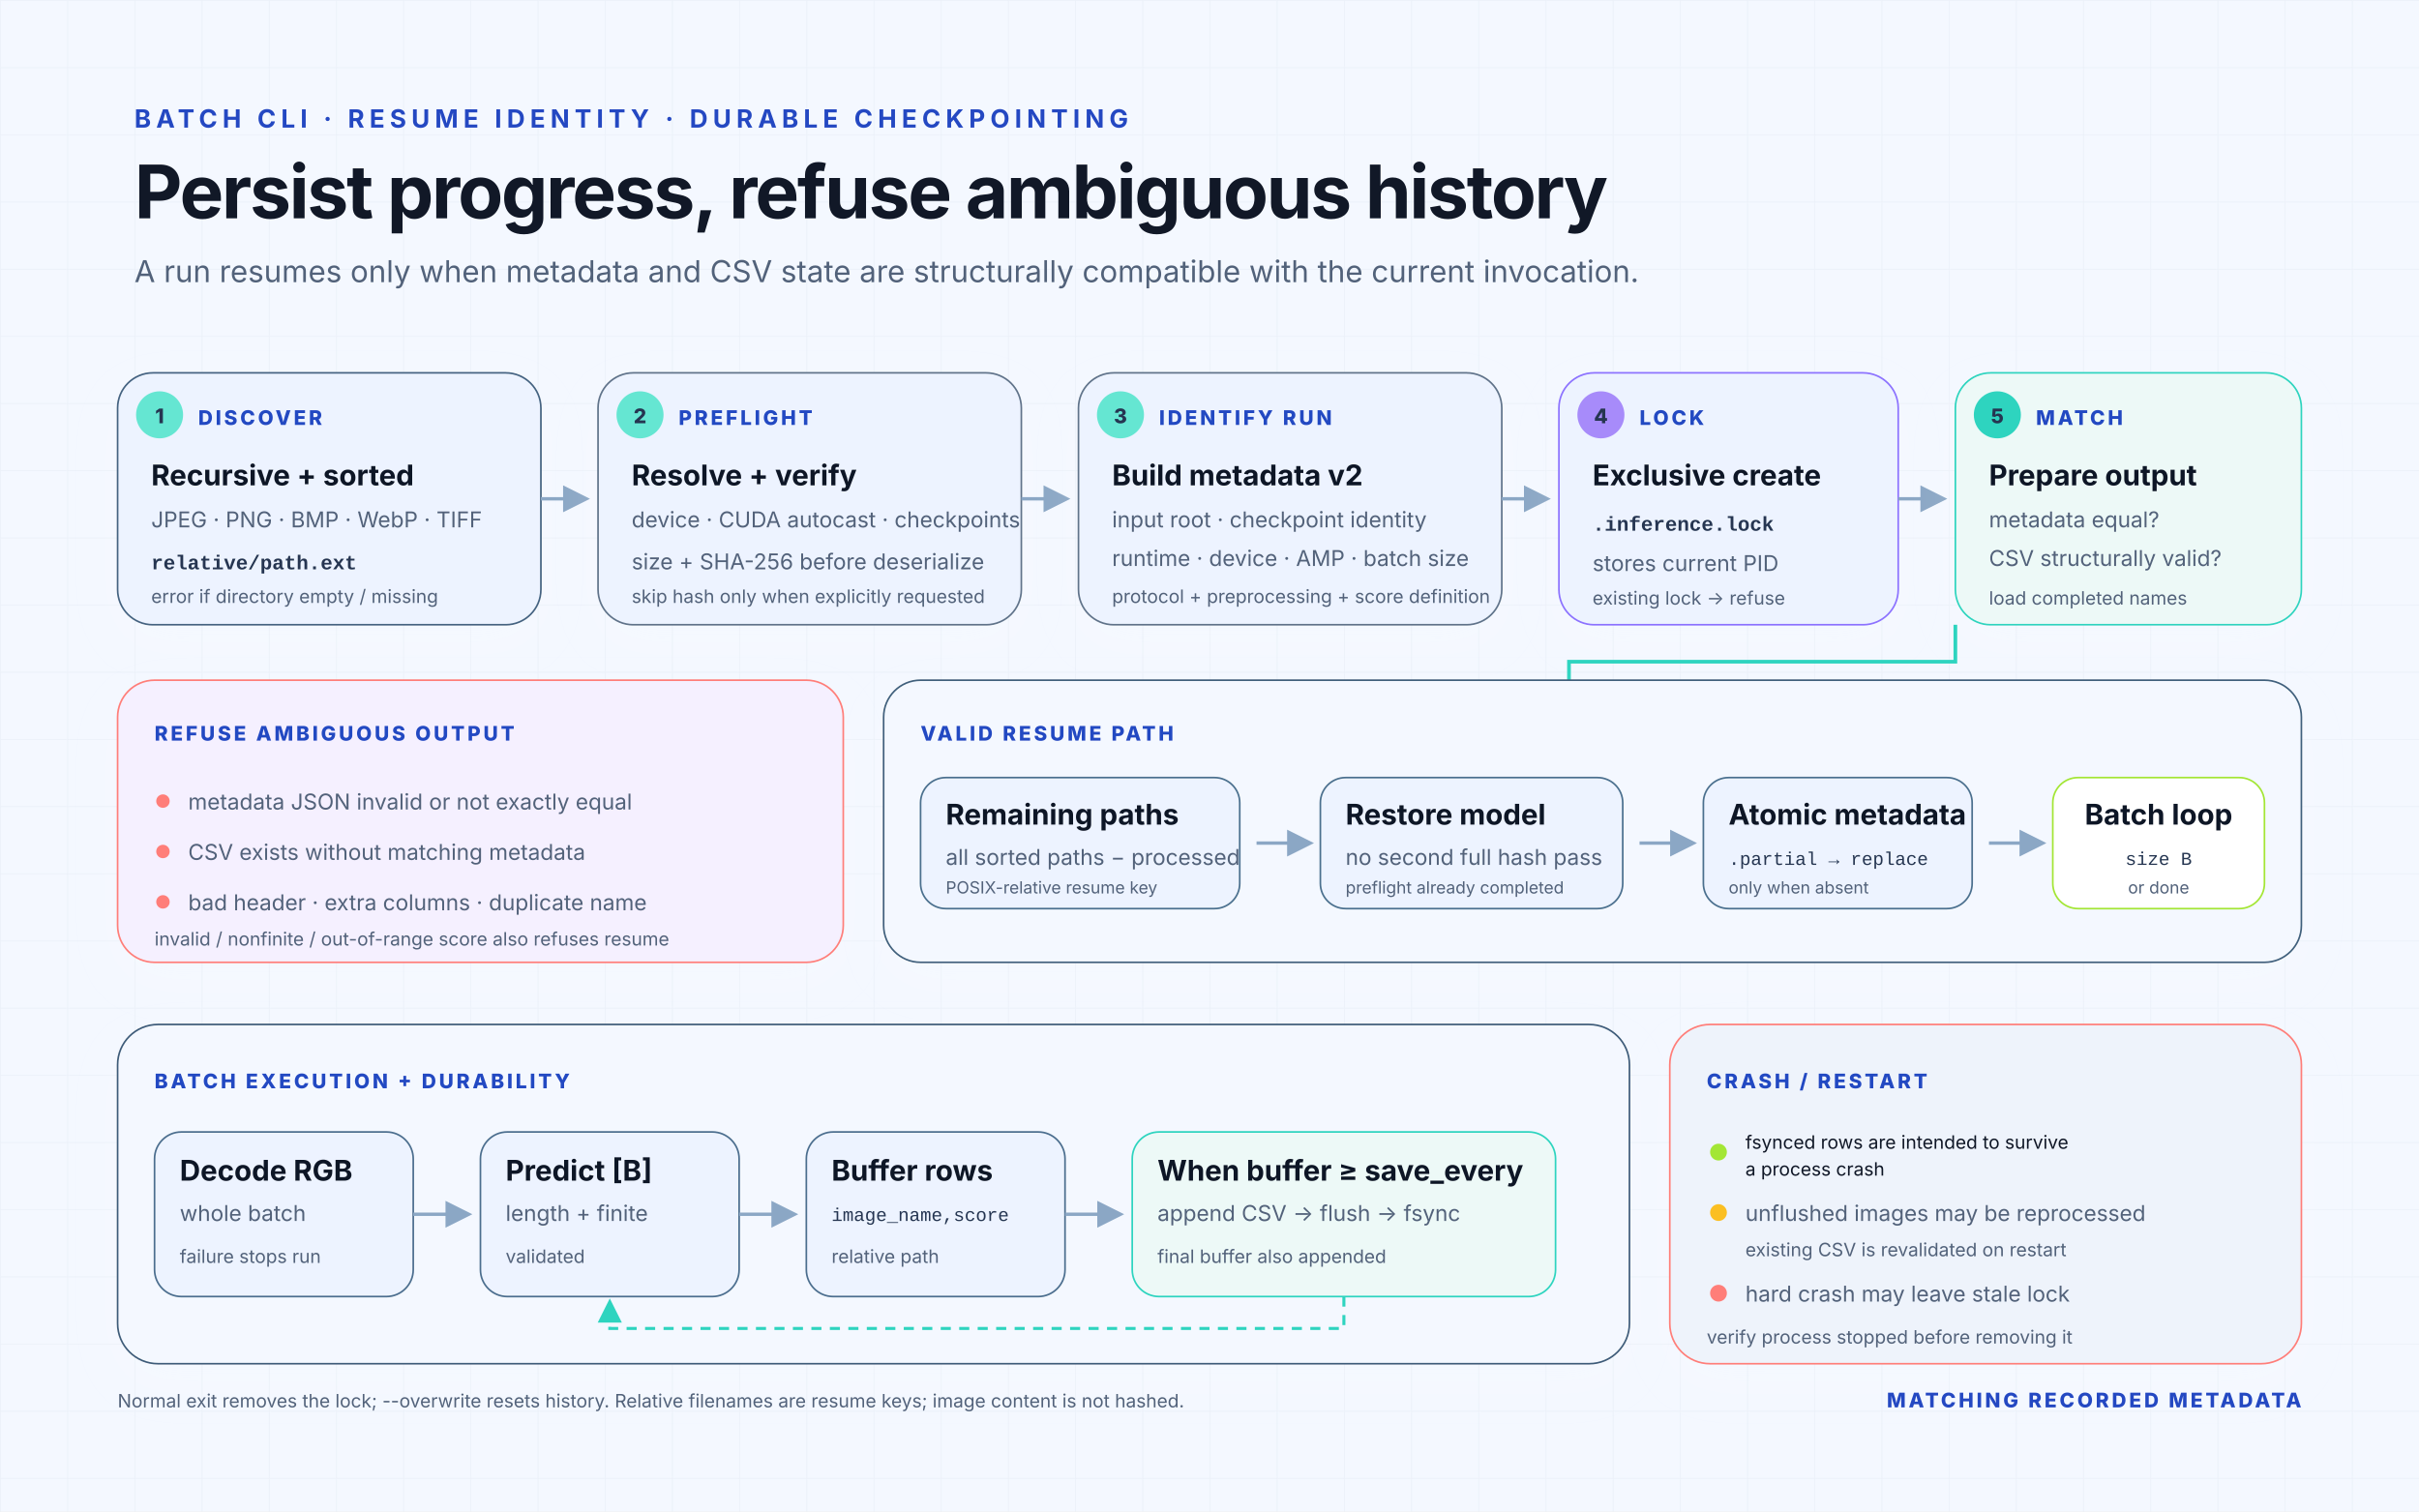
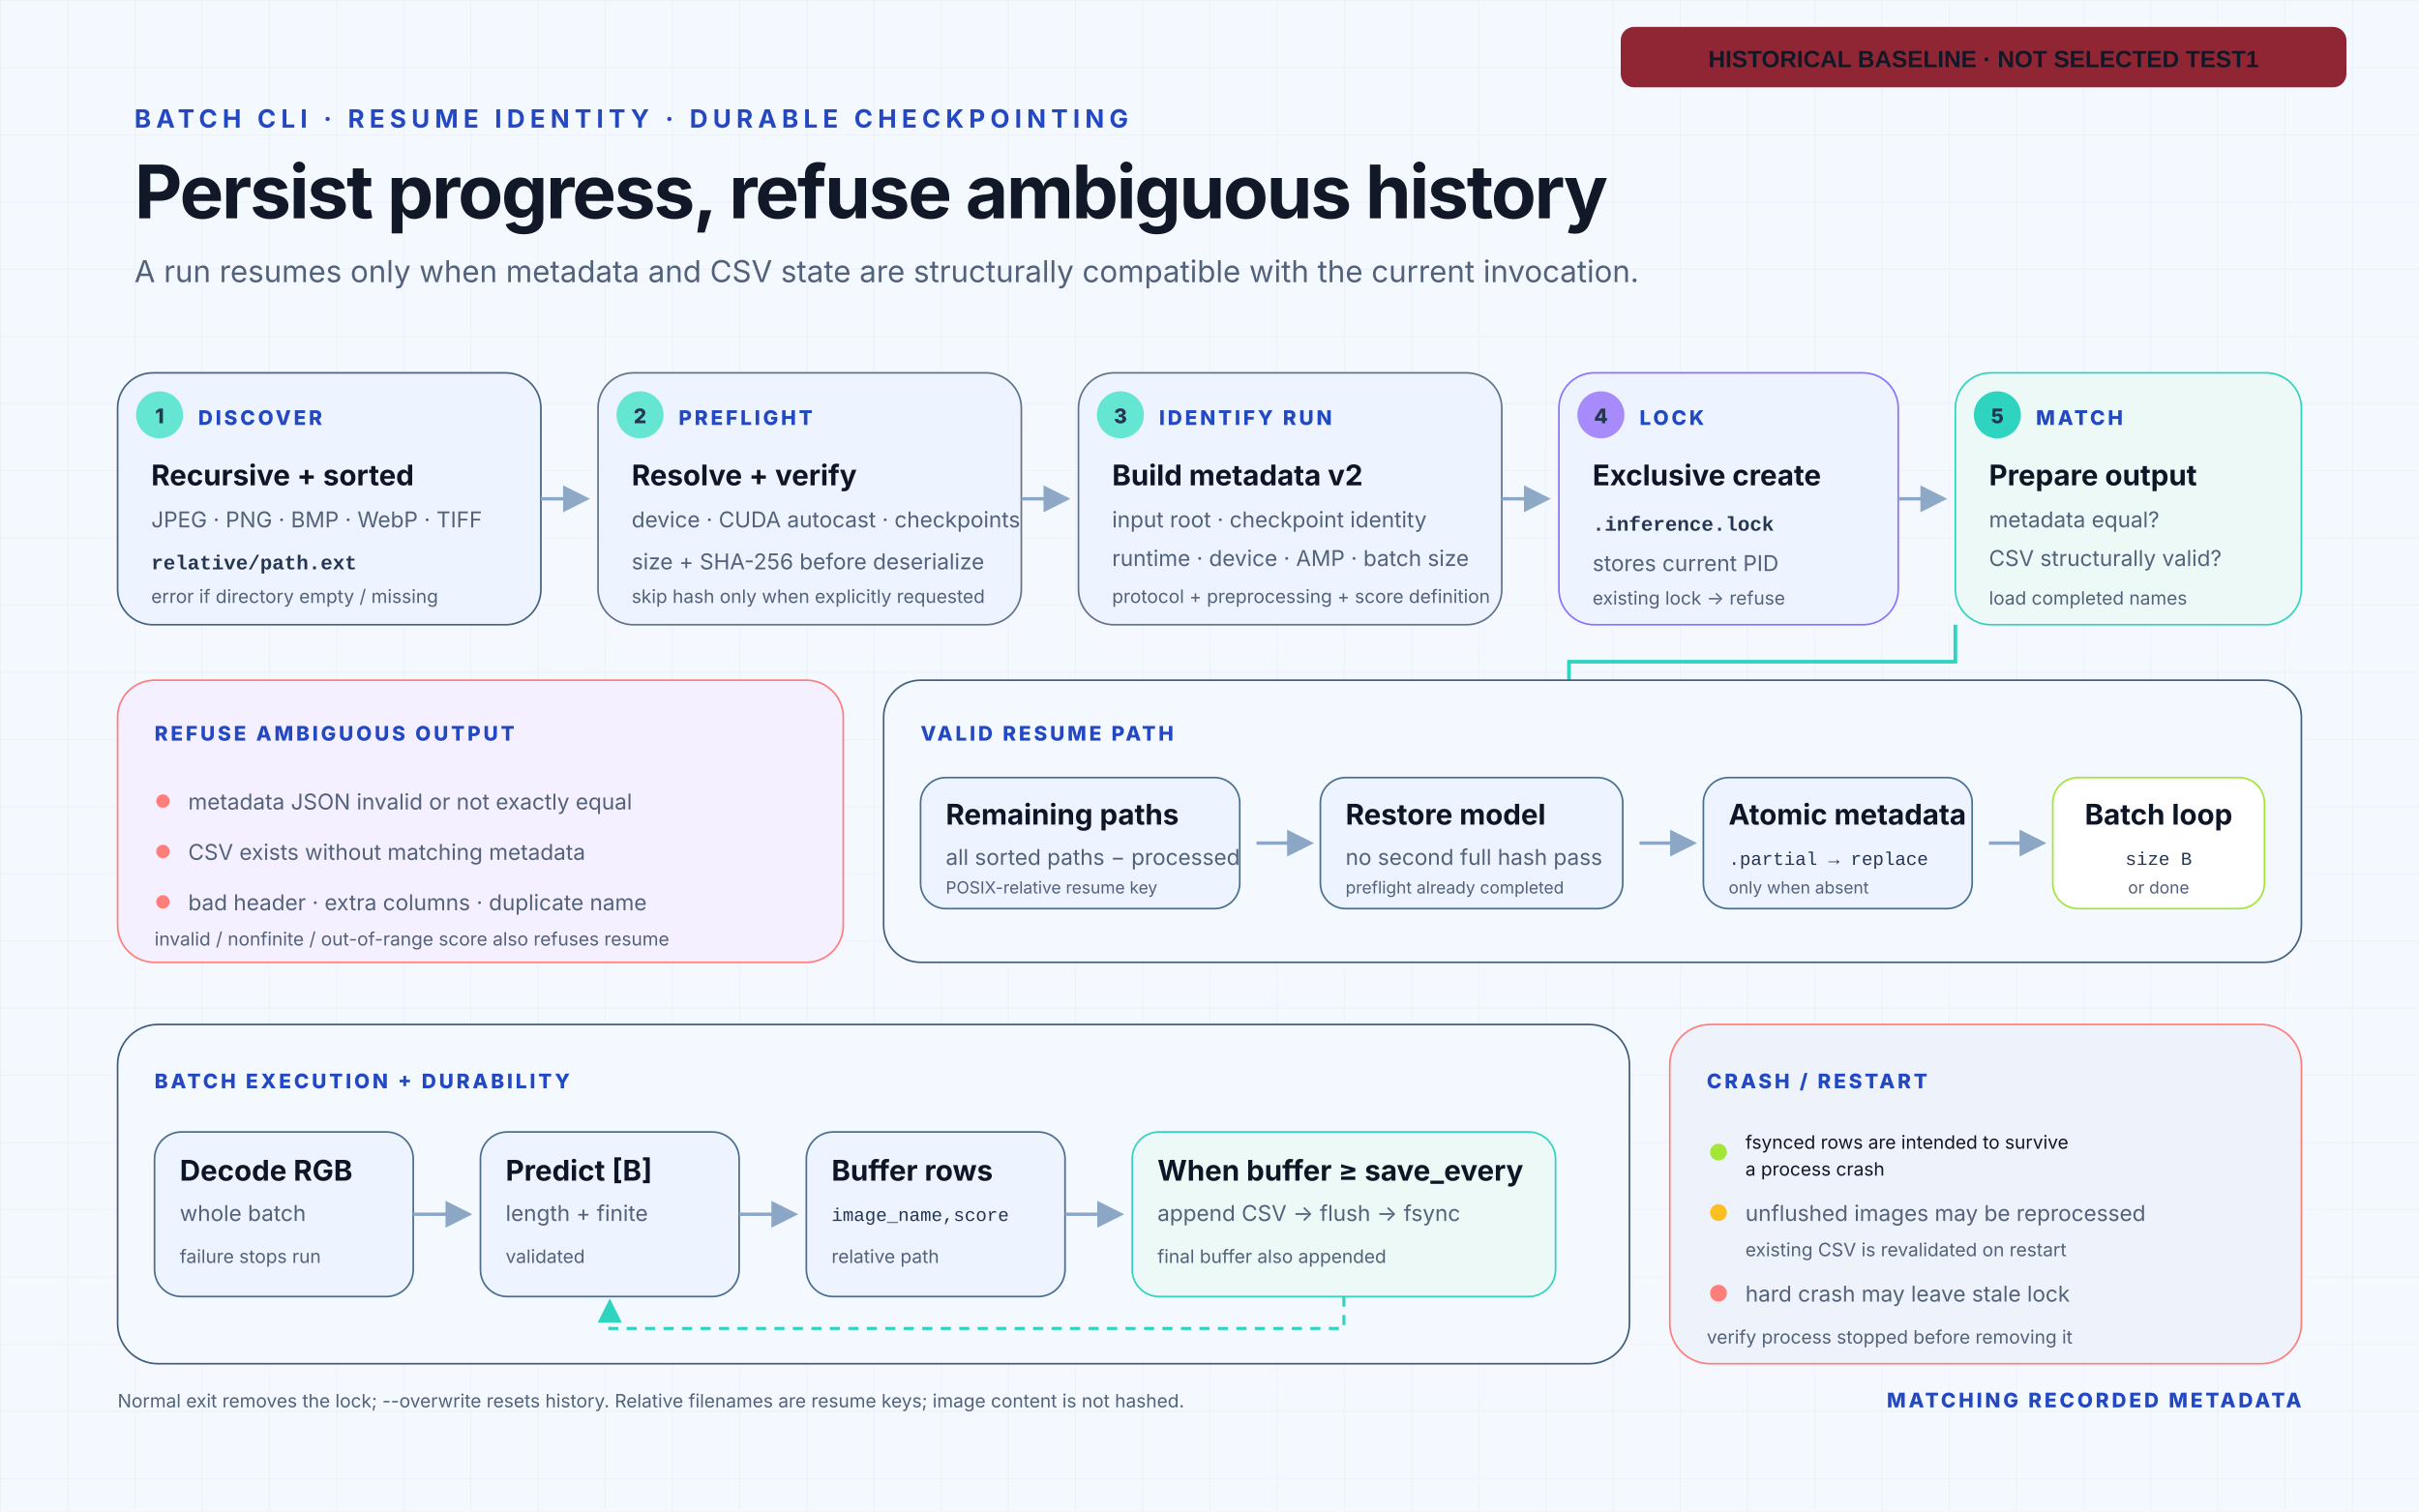
<svg xmlns="http://www.w3.org/2000/svg" width="1440" height="900" viewBox="0 0 1440 900" preserveAspectRatio="xMidYMid meet" role="img" aria-labelledby="title desc">
  <defs>
    <linearGradient id="bg" x1="0" y1="0" x2="1" y2="1">
      <stop offset="0" stop-color="#f4f8ff" />
      <stop offset="1" stop-color="#f4f8ff" />
    </linearGradient>
    <pattern id="grid" width="40" height="40" patternUnits="userSpaceOnUse">
      <path d="M40 0H0V40" fill="none" stroke="#7890a9" stroke-opacity="0.07" />
    </pattern>
    <filter id="shadow" x="-20%" y="-20%" width="140%" height="140%">
      <feDropShadow dx="0" dy="11" stdDeviation="15" flood-color="#f4f8ff" flood-opacity="0.14" />
    </filter>
    <marker id="arr" viewBox="0 0 10 10" refX="8" refY="5" markerWidth="8" markerHeight="8" orient="auto">
      <path d="M0 0L10 5L0 10Z" fill="#8ba7c5" />
    </marker>
    <marker id="teal" viewBox="0 0 10 10" refX="8" refY="5" markerWidth="8" markerHeight="8" orient="auto">
      <path d="M0 0L10 5L0 10Z" fill="#2dd4bf" />
    </marker>
    <marker id="coral" viewBox="0 0 10 10" refX="8" refY="5" markerWidth="8" markerHeight="8" orient="auto">
      <path d="M0 0L10 5L0 10Z" fill="#ff7e79" />
    </marker>
    <style>
      .sans{font-family:Inter,ui-sans-serif,system-ui,-apple-system,BlinkMacSystemFont,"Segoe UI",sans-serif}.mono{font-family:"SFMono-Regular",Consolas,"Liberation Mono",monospace}
      .eyebrow{font-size:15px;font-weight:700;letter-spacing:3px;fill:#65e6d2}.headline{font-size:44px;font-weight:740;letter-spacing:-1.2px;fill:#f5f9ff}.subtitle{font-size:18px;fill:#aabbd0}
      .label{font-size:12px;font-weight:800;letter-spacing:1.65px}.head{font-size:17px;font-weight:730;fill:#f4f8fd}.body{font-size:13px;fill:#b8c7d8}.small{font-size:11px;fill:#91a6bd}.tiny{font-size:10px;fill:#849ab3}.num{font-size:12px;font-weight:800;fill:#f4f8ff}.code{font-size:12px;font-weight:700;fill:#d7e7f6}
    </style>
    <style>
      text,tspan{fill:#111827}
      .eyebrow,.kicker,.stage,.role,.step,.label,.section{fill:#2448c2}
      .subtitle,.body,.small,.mini,.note,.sub,.tiny{fill:#52627a}
      .headline,.title,.laneTitle,.lane-title,.card-title,.cardTitle,.boxTitle,.actor,.head,.strong,.stat,.value,.formula,.eq,.prob,.state{fill:#111827}
      .mono,.monoText,.chip,.number,.num,.code,.dim{fill:#253651}
    </style>
  </defs>
  <rect width="1440" height="900" fill="url(#bg)" />
  <rect width="1440" height="900" fill="url(#grid)" />
  <g class="sans">
    <text x="80" y="76" class="eyebrow">BATCH CLI · RESUME IDENTITY · DURABLE CHECKPOINTING</text>
    <text x="80" y="130" class="headline">Persist progress, refuse ambiguous history</text>
    <text x="80" y="168" class="subtitle">A run resumes only when metadata and CSV state are structurally compatible with the current invocation.</text>
    <g transform="translate(70 222)" filter="url(#shadow)">
      <rect width="252" height="150" rx="21" fill="#edf3ff" stroke="#446381" />
      <circle cx="25" cy="25" r="14" fill="#65e6d2" />
      <text x="25" y="30" class="num" text-anchor="middle">1</text>
      <text x="48" y="31" class="label" fill="#65e6d2">DISCOVER</text>
      <text x="20" y="67" class="head">Recursive + sorted</text>
      <text x="20" y="92" class="body">JPEG · PNG · BMP · WebP · TIFF</text>
      <text x="20" y="117" class="mono code">relative/path.ext</text>
      <text x="20" y="137" class="small">error if directory empty / missing</text>
    </g>
    <path d="M322 297H348" stroke="#8ba7c5" stroke-width="2" marker-end="url(#arr)" />
    <g transform="translate(356 222)" filter="url(#shadow)">
      <rect width="252" height="150" rx="21" fill="#edf3ff" stroke="#60738a" />
      <circle cx="25" cy="25" r="14" fill="#65e6d2" />
      <text x="25" y="30" class="num" text-anchor="middle">2</text>
      <text x="48" y="31" class="label" fill="#65e6d2">PREFLIGHT</text>
      <text x="20" y="67" class="head">Resolve + verify</text>
      <text x="20" y="92" class="body">device · CUDA autocast · checkpoints</text>
      <text x="20" y="117" class="body">size + SHA-256 before deserialize</text>
      <text x="20" y="137" class="small">skip hash only when explicitly requested</text>
    </g>
    <path d="M608 297H634" stroke="#8ba7c5" stroke-width="2" marker-end="url(#arr)" />
    <g transform="translate(642 222)" filter="url(#shadow)">
      <rect width="252" height="150" rx="21" fill="#edf3ff" stroke="#60738a" />
      <circle cx="25" cy="25" r="14" fill="#65e6d2" />
      <text x="25" y="30" class="num" text-anchor="middle">3</text>
      <text x="48" y="31" class="label" fill="#65e6d2">IDENTIFY RUN</text>
      <text x="20" y="67" class="head">Build metadata v2</text>
      <text x="20" y="92" class="body">input root · checkpoint identity</text>
      <text x="20" y="115" class="body">runtime · device · AMP · batch size</text>
      <text x="20" y="137" class="small">protocol + preprocessing + score definition</text>
    </g>
    <path d="M894 297H920" stroke="#8ba7c5" stroke-width="2" marker-end="url(#arr)" />
    <g transform="translate(928 222)" filter="url(#shadow)">
      <rect width="202" height="150" rx="21" fill="#edf3ff" stroke="#8c72ff" />
      <circle cx="25" cy="25" r="14" fill="#a78bfa" />
      <text x="25" y="30" class="num" text-anchor="middle">4</text>
      <text x="48" y="31" class="label" fill="#b8a8ff">LOCK</text>
      <text x="20" y="67" class="head">Exclusive create</text>
      <text x="20" y="94" class="mono code">.inference.lock</text>
      <text x="20" y="118" class="body">stores current PID</text>
      <text x="20" y="138" class="small">existing lock → refuse</text>
    </g>
    <path d="M1130 297H1156" stroke="#8ba7c5" stroke-width="2" marker-end="url(#arr)" />
    <g transform="translate(1164 222)" filter="url(#shadow)">
      <rect width="206" height="150" rx="21" fill="#edf9f7" stroke="#2dd4bf" />
      <circle cx="25" cy="25" r="14" fill="#2dd4bf" />
      <text x="25" y="30" class="num" text-anchor="middle">5</text>
      <text x="48" y="31" class="label" fill="#65e6d2">MATCH</text>
      <text x="20" y="67" class="head">Prepare output</text>
      <text x="20" y="92" class="body">metadata equal?</text>
      <text x="20" y="115" class="body">CSV structurally valid?</text>
      <text x="20" y="138" class="small">load completed names</text>
    </g>
    <g transform="translate(70 405)" filter="url(#shadow)">
      <rect width="432" height="168" rx="22" fill="#f5f0ff" stroke="#ff7e79" />
      <text x="22" y="36" class="label" fill="#ff9b97">REFUSE AMBIGUOUS OUTPUT</text>
      <circle cx="27" cy="72" r="4" fill="#ff7e79" />
      <text x="42" y="77" class="body">metadata JSON invalid or not exactly equal</text>
      <circle cx="27" cy="102" r="4" fill="#ff7e79" />
      <text x="42" y="107" class="body">CSV exists without matching metadata</text>
      <circle cx="27" cy="132" r="4" fill="#ff7e79" />
      <text x="42" y="137" class="body">bad header · extra columns · duplicate name</text>
      <text x="22" y="158" class="small">invalid / nonfinite / out-of-range score also refuses resume</text>
    </g>
    <path d="M1164 372V394H934V425" fill="none" stroke="#2dd4bf" stroke-width="2.2" marker-end="url(#teal)" />
    <g transform="translate(526 405)" filter="url(#shadow)">
      <rect width="844" height="168" rx="22" fill="#f4f8ff" stroke="#3f607c" />
      <text x="22" y="36" class="label" fill="#65e6d2">VALID RESUME PATH</text>
      <g transform="translate(22 58)">
        <rect width="190" height="78" rx="15" fill="#edf3ff" stroke="#4b708e" />
        <text x="15" y="28" class="head">Remaining paths</text>
        <text x="15" y="52" class="body">all sorted paths − processed</text>
        <text x="15" y="69" class="tiny">POSIX-relative resume key</text>
      </g>
      <path d="M222 97H253" stroke="#8ba7c5" stroke-width="2" marker-end="url(#arr)" />
      <g transform="translate(260 58)">
        <rect width="180" height="78" rx="15" fill="#edf3ff" stroke="#4b708e" />
        <text x="15" y="28" class="head">Restore model</text>
        <text x="15" y="52" class="body">no second full hash pass</text>
        <text x="15" y="69" class="tiny">preflight already completed</text>
      </g>
      <path d="M450 97H481" stroke="#8ba7c5" stroke-width="2" marker-end="url(#arr)" />
      <g transform="translate(488 58)">
        <rect width="160" height="78" rx="15" fill="#edf3ff" stroke="#4b708e" />
        <text x="15" y="28" class="head">Atomic metadata</text>
        <text x="15" y="52" class="mono small">.partial → replace</text>
        <text x="15" y="69" class="tiny">only when absent</text>
      </g>
      <path d="M658 97H689" stroke="#8ba7c5" stroke-width="2" marker-end="url(#arr)" />
      <g transform="translate(696 58)">
        <rect width="126" height="78" rx="15" fill="#ffffff" stroke="#a3e635" />
        <text x="63" y="28" class="head" text-anchor="middle">Batch loop</text>
        <text x="63" y="52" class="mono small" text-anchor="middle">size B</text>
        <text x="63" y="69" class="tiny" text-anchor="middle">or done</text>
      </g>
    </g>
    <g transform="translate(70 610)" filter="url(#shadow)">
      <rect width="900" height="202" rx="24" fill="#f4f8ff" stroke="#3e5c79" />
      <text x="22" y="38" class="label" fill="#8fa6c0">BATCH EXECUTION + DURABILITY</text>
      <g transform="translate(22 64)">
        <rect width="154" height="98" rx="16" fill="#edf3ff" stroke="#4c6e8e" />
        <text x="15" y="29" class="head">Decode RGB</text>
        <text x="15" y="53" class="body">whole batch</text>
        <text x="15" y="78" class="small">failure stops run</text>
      </g>
      <path d="M176 113H208" stroke="#8ba7c5" stroke-width="2" marker-end="url(#arr)" />
      <g transform="translate(216 64)">
        <rect width="154" height="98" rx="16" fill="#edf3ff" stroke="#4c6e8e" />
        <text x="15" y="29" class="head">Predict [B]</text>
        <text x="15" y="53" class="body">length + finite</text>
        <text x="15" y="78" class="small">validated</text>
      </g>
      <path d="M370 113H402" stroke="#8ba7c5" stroke-width="2" marker-end="url(#arr)" />
      <g transform="translate(410 64)">
        <rect width="154" height="98" rx="16" fill="#edf3ff" stroke="#4c6e8e" />
        <text x="15" y="29" class="head">Buffer rows</text>
        <text x="15" y="53" class="mono small">image_name,score</text>
        <text x="15" y="78" class="small">relative path</text>
      </g>
      <path d="M564 113H596" stroke="#8ba7c5" stroke-width="2" marker-end="url(#arr)" />
      <g transform="translate(604 64)">
        <rect width="252" height="98" rx="16" fill="#edf9f7" stroke="#2dd4bf" />
        <text x="15" y="29" class="head">When buffer ≥ save_every</text>
        <text x="15" y="53" class="body">append CSV → flush → fsync</text>
        <text x="15" y="78" class="small">final buffer also appended</text>
      </g>
      <path d="M730 162V181H293V166" fill="none" stroke="#2dd4bf" stroke-width="1.8" stroke-dasharray="6 5" marker-end="url(#teal)" />
    </g>
    <g transform="translate(994 610)" filter="url(#shadow)">
      <rect width="376" height="202" rx="24" fill="#eef3fb" stroke="#ff7e79" />
      <text x="22" y="38" class="label" fill="#ff9b97">CRASH / RESTART</text>
      <circle cx="29" cy="76" r="5" fill="#a3e635" />
      <text x="45" y="74" class="small">
        <tspan x="45">fsynced rows are intended to survive</tspan>
        <tspan x="45" dy="16">a process crash</tspan>
      </text>
      <circle cx="29" cy="112" r="5" fill="#fbbf24" />
      <text x="45" y="117" class="body">unflushed images may be reprocessed</text>
      <text x="45" y="138" class="small">existing CSV is revalidated on restart</text>
      <circle cx="29" cy="160" r="5" fill="#ff7e79" />
      <text x="45" y="165" class="body">hard crash may leave stale lock</text>
      <text x="22" y="190" class="small">verify process stopped before removing it</text>
    </g>
    <g transform="translate(70 838)">
      <text x="0" y="0" class="small">Normal exit removes the lock; --overwrite resets history. Relative filenames are resume keys; image content is not hashed.</text>
      <text x="1300" y="0" class="label" fill="#b7f66e" text-anchor="end">MATCHING RECORDED METADATA</text>
    </g>
  </g>
+   <g aria-label="Historical baseline notice" pointer-events="none">
+     <rect x="67%" y="16" width="30%" height="36" rx="8" fill="#8b1d2c" opacity="0.96" />
+     <text x="82%" y="40" fill="#ffffff" font-family="Arial, sans-serif" font-size="14" font-weight="800" text-anchor="middle">HISTORICAL BASELINE · NOT SELECTED TEST1</text>
+   </g>
</svg>
